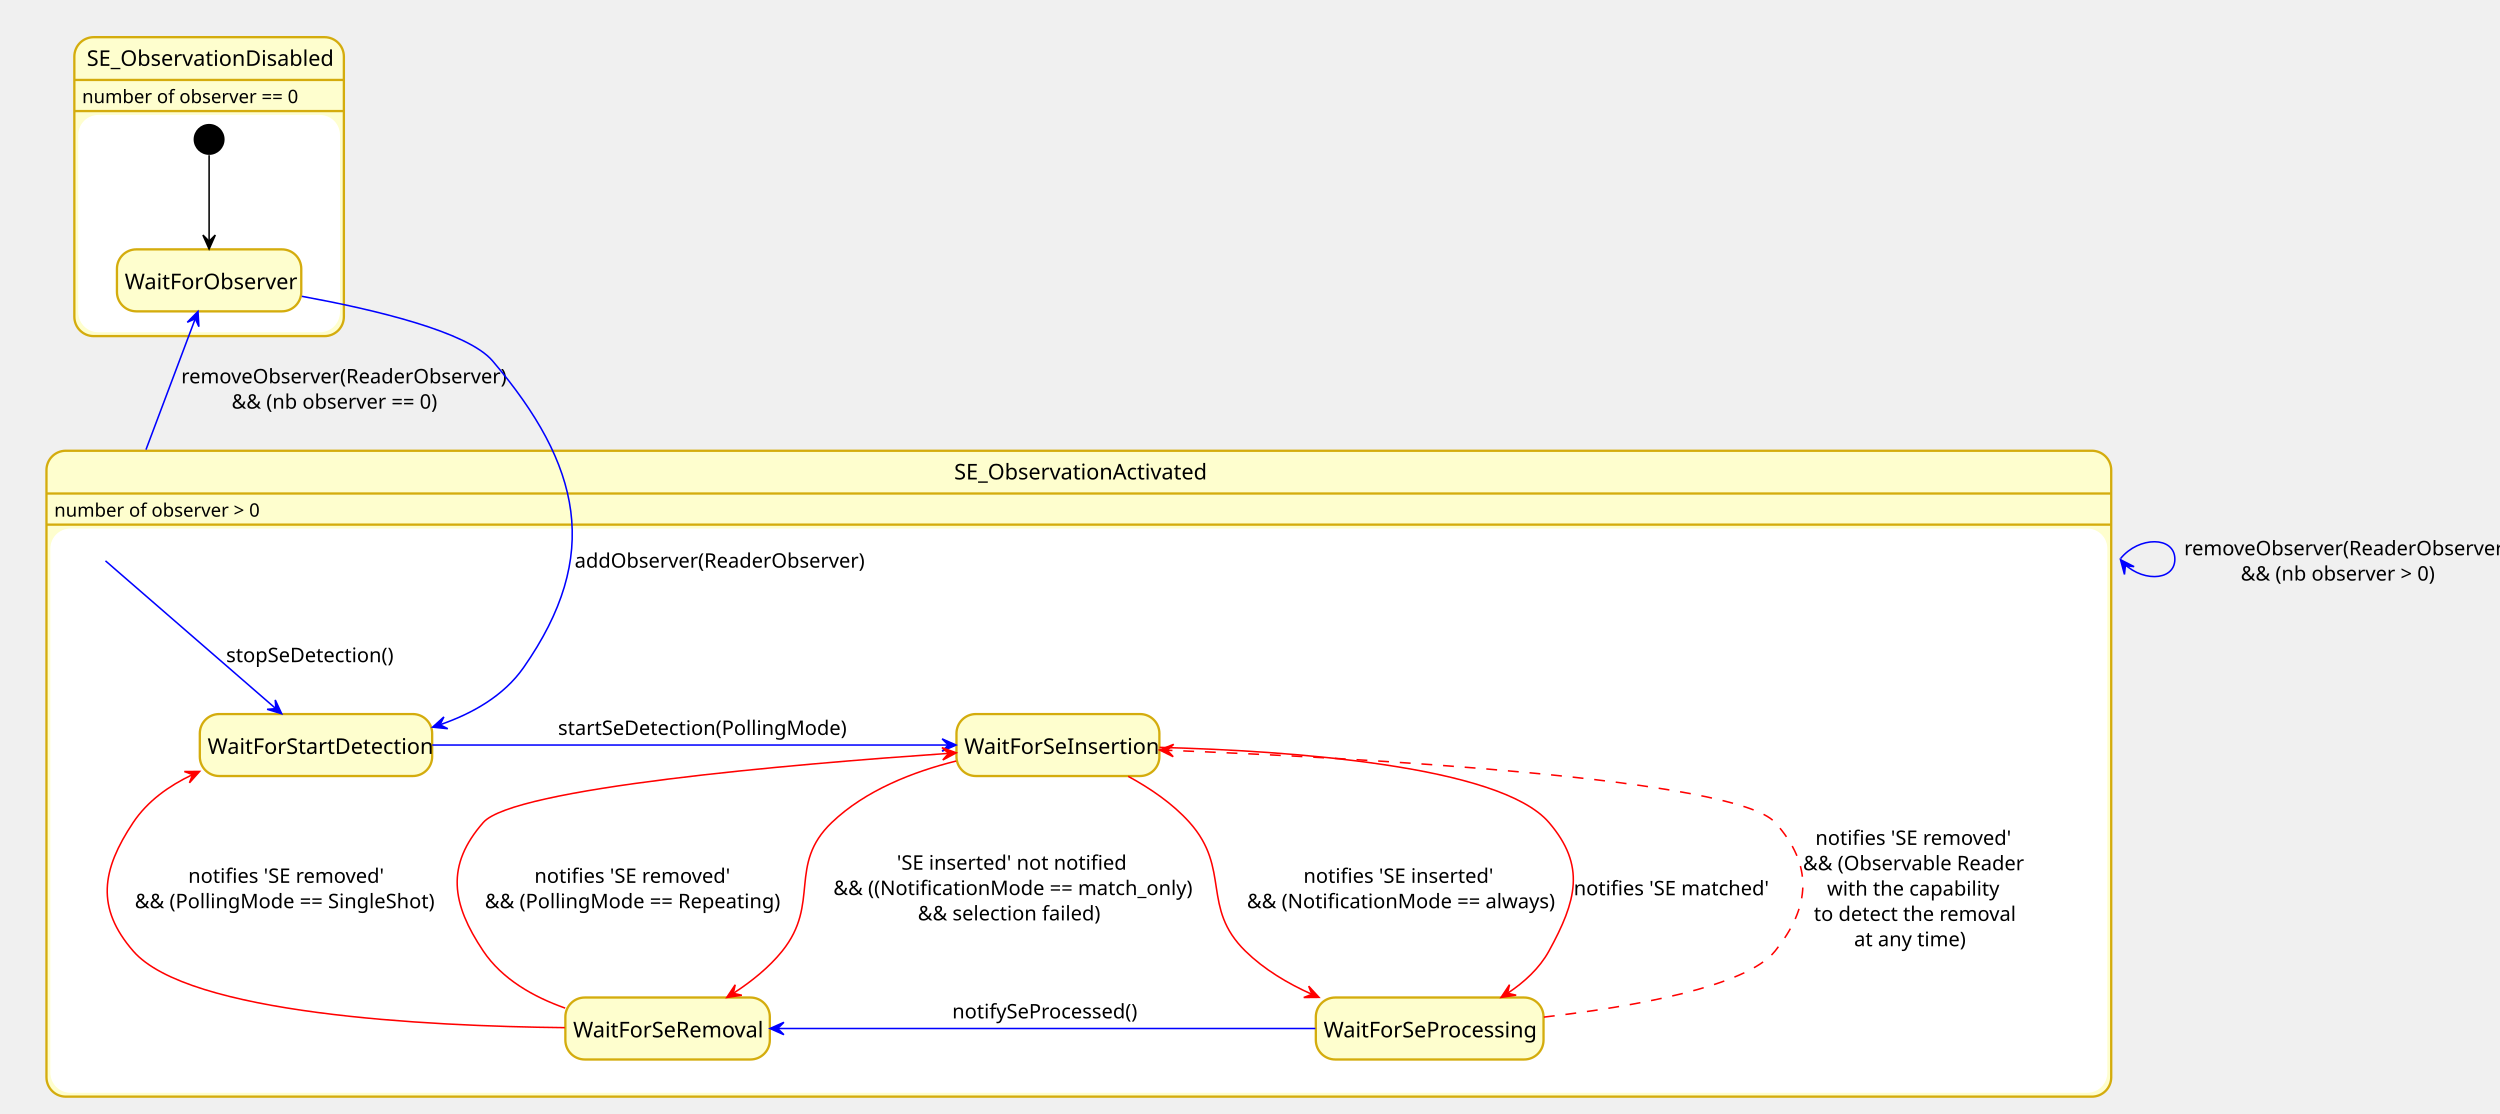
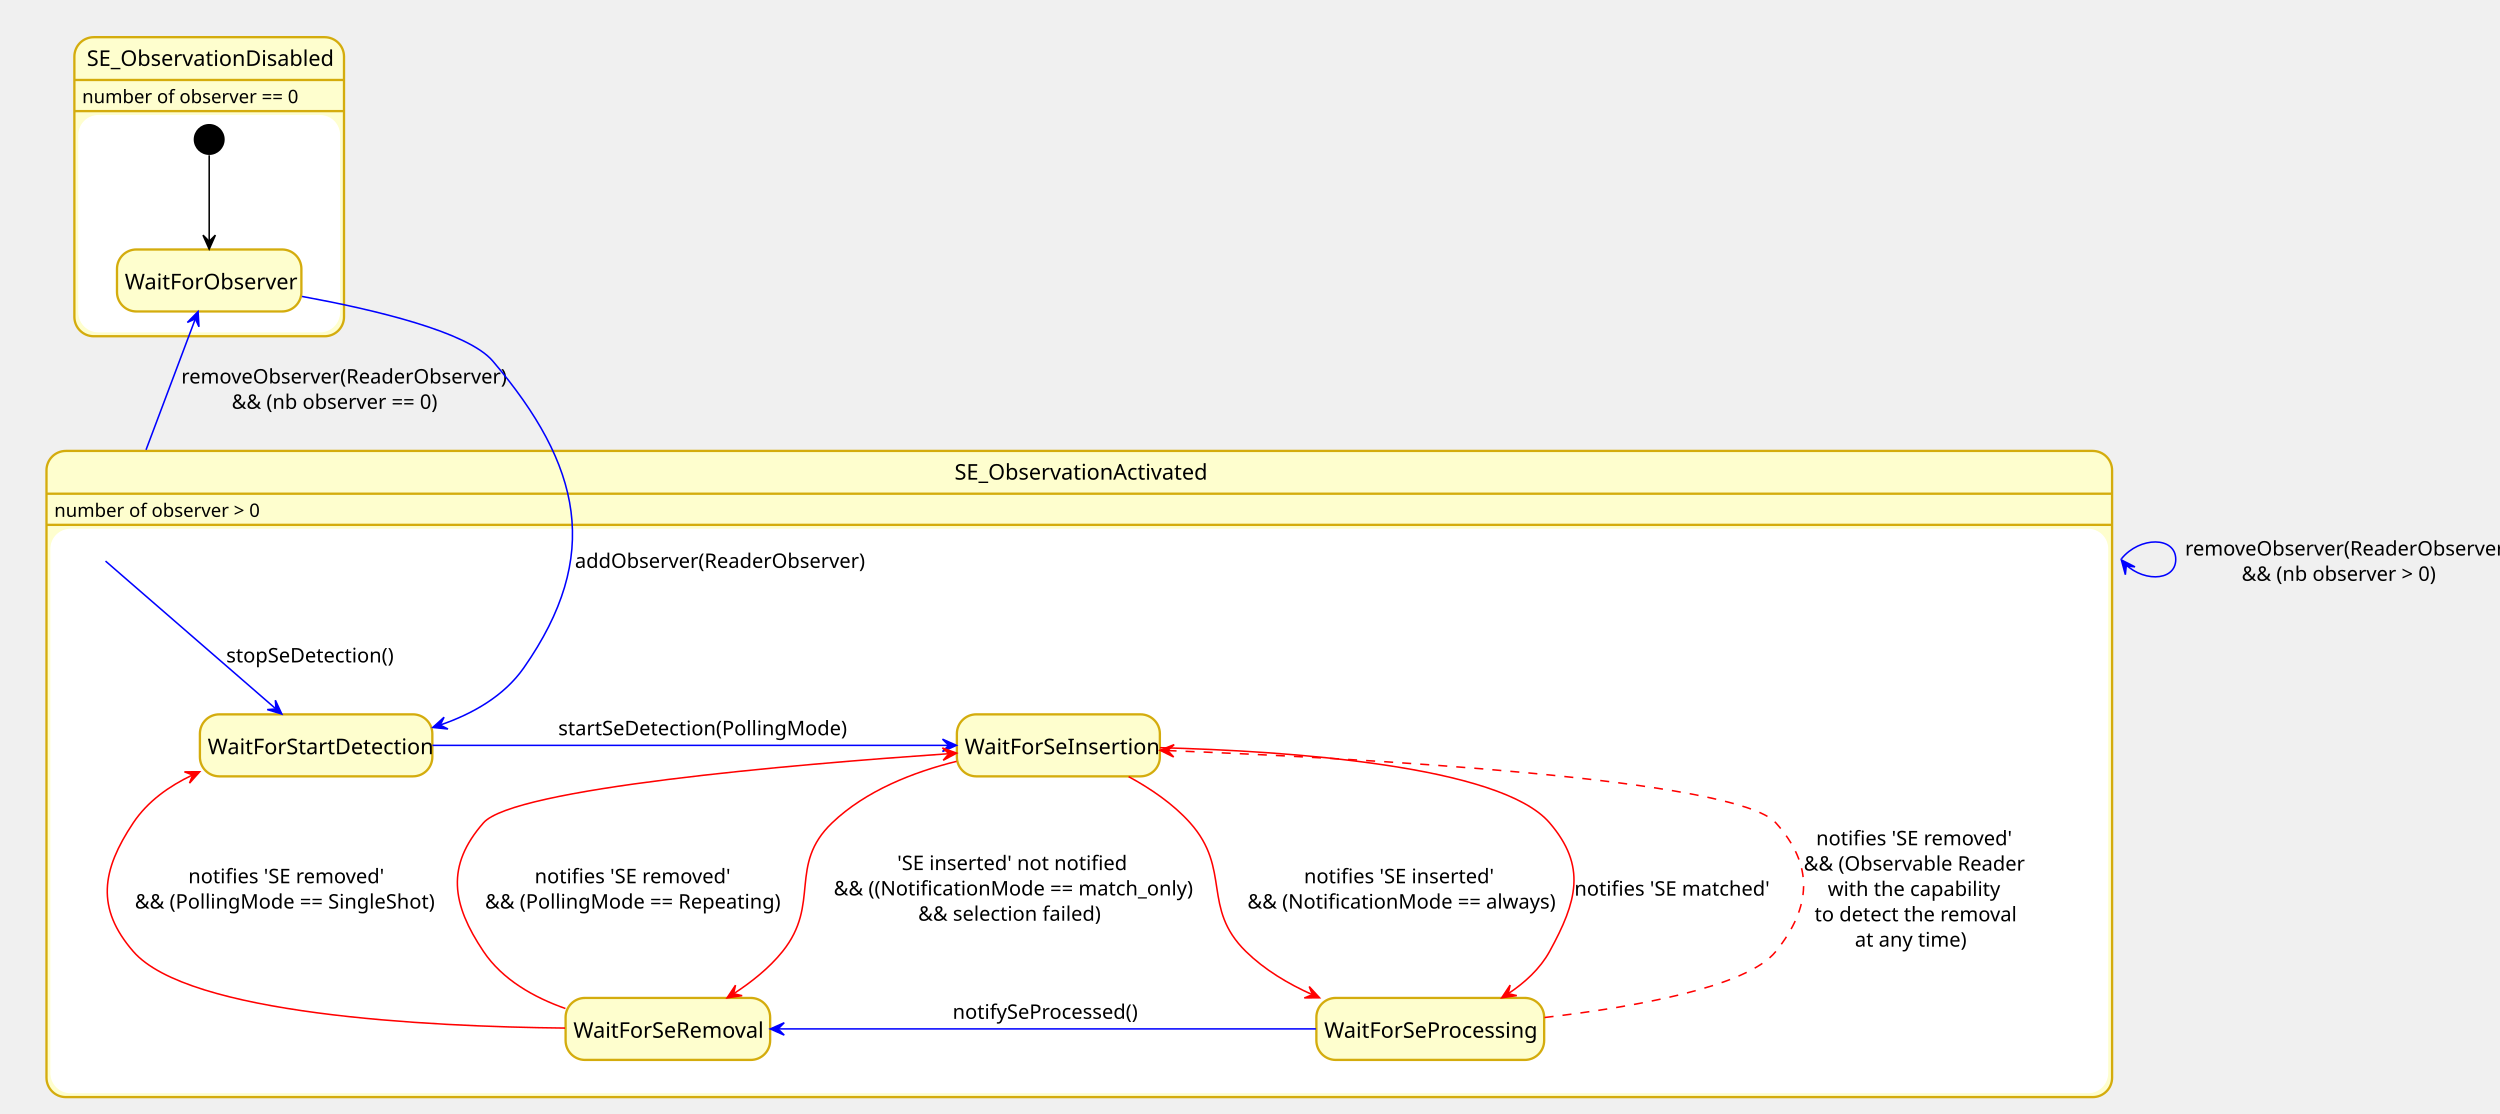
- <svg xmlns="http://www.w3.org/2000/svg" contentScriptType="application/ecmascript" contentStyleType="text/css" height="719px" preserveAspectRatio="none" style="width:1614px;height:719px;" version="1.1" viewBox="0 0 1614 719" width="1614px" zoomAndPan="magnify">
+ <svg xmlns="http://www.w3.org/2000/svg" contentScriptType="application/ecmascript" contentStyleType="text/css" height="862.8px" preserveAspectRatio="none" style="width:1936px;height:862px;" version="1.1" viewBox="0 0 1936 862" width="1936.8px" zoomAndPan="magnify">
  <defs />
  <g>
-     <rect fill="#FEFECE" height="193" rx="12.5" ry="12.5" style="stroke: #D4AC0D; stroke-width: 1.5;" width="174" x="48" y="24" />
-     <rect fill="#FFFFFF" height="139.297" rx="12.5" ry="12.5" style="stroke: #FFFFFF; stroke-width: 1.0;" width="168" x="51" y="74.703" />
-     <line style="stroke: #D4AC0D; stroke-width: 1.5;" x1="48" x2="222" y1="71.703" y2="71.703" />
-     <line style="stroke: #D4AC0D; stroke-width: 1.5;" x1="48" x2="222" y1="51.609" y2="51.609" />
-     <text fill="#000000" font-family="sans-serif" font-size="14" lengthAdjust="spacingAndGlyphs" textLength="158" x="56" y="42.533">SE_ObservationDisabled</text>
-     <text fill="#000000" font-family="sans-serif" font-size="12" lengthAdjust="spacingAndGlyphs" textLength="134" x="53" y="66.566">number of observer == 0</text>
-     <rect fill="#FEFECE" height="417" rx="12.5" ry="12.5" style="stroke: #D4AC0D; stroke-width: 1.5;" width="1333" x="30" y="291" />
-     <rect fill="#FFFFFF" height="363.297" rx="12.5" ry="12.5" style="stroke: #FFFFFF; stroke-width: 1.0;" width="1327" x="33" y="341.703" />
-     <line style="stroke: #D4AC0D; stroke-width: 1.5;" x1="30" x2="1363" y1="338.703" y2="338.703" />
-     <line style="stroke: #D4AC0D; stroke-width: 1.5;" x1="30" x2="1363" y1="318.609" y2="318.609" />
-     <text fill="#000000" font-family="sans-serif" font-size="14" lengthAdjust="spacingAndGlyphs" textLength="161" x="616" y="309.533">SE_ObservationActivated</text>
-     <text fill="#000000" font-family="sans-serif" font-size="12" lengthAdjust="spacingAndGlyphs" textLength="127" x="35" y="333.566">number of observer &gt; 0</text>
-     <ellipse cx="135" cy="90" fill="#000000" rx="10" ry="10" style="stroke: none; stroke-width: 1.0;" />
-     <rect fill="#FEFECE" height="40" rx="12.5" ry="12.5" style="stroke: #D4AC0D; stroke-width: 1.5;" width="119" x="75.5" y="161" />
-     <text fill="#000000" font-family="sans-serif" font-size="14" lengthAdjust="spacingAndGlyphs" textLength="109" x="80.5" y="186.728">WaitForObserver</text>
-     <rect fill="#FEFECE" height="40" rx="12.5" ry="12.5" style="stroke: #D4AC0D; stroke-width: 1.5;" width="150" x="129" y="461" />
-     <text fill="#000000" font-family="sans-serif" font-size="14" lengthAdjust="spacingAndGlyphs" textLength="140" x="134" y="486.728">WaitForStartDetection</text>
-     <rect fill="#FEFECE" height="40" rx="12.5" ry="12.5" style="stroke: #D4AC0D; stroke-width: 1.5;" width="131" x="617.5" y="461" />
-     <text fill="#000000" font-family="sans-serif" font-size="14" lengthAdjust="spacingAndGlyphs" textLength="121" x="622.5" y="486.728">WaitForSeInsertion</text>
-     <rect fill="#FEFECE" height="40" rx="12.5" ry="12.5" style="stroke: #D4AC0D; stroke-width: 1.5;" width="147" x="849.5" y="644" />
-     <text fill="#000000" font-family="sans-serif" font-size="14" lengthAdjust="spacingAndGlyphs" textLength="137" x="854.5" y="669.729">WaitForSeProcessing</text>
-     <rect fill="#FEFECE" height="40" rx="12.5" ry="12.5" style="stroke: #D4AC0D; stroke-width: 1.5;" width="132" x="365" y="644" />
-     <text fill="#000000" font-family="sans-serif" font-size="14" lengthAdjust="spacingAndGlyphs" textLength="122" x="370" y="669.729">WaitForSeRemoval</text>
-     <path d="M135,100.189 C135,113.18 135,137.376 135,155.734 " fill="none" id="*start*SE_ObservationDisabled-&gt;WaitForObserver" style="stroke: #000000; stroke-width: 1.0;" />
-     <polygon fill="#000000" points="135,160.743,139,151.743,135,155.743,131,151.743,135,160.743" style="stroke: #000000; stroke-width: 1.0;" />
-     <path d="M279.107,481 C370.234,481 522.722,481 611.971,481 " fill="none" id="WaitForStartDetection-&gt;WaitForSeInsertion" style="stroke: #0000FF; stroke-width: 1.0;" />
-     <polygon fill="#0000FF" points="617.229,481,608.229,477,612.229,481,608.229,485,617.229,481" style="stroke: #0000FF; stroke-width: 1.0;" />
-     <text fill="#000000" font-family="sans-serif" font-size="13" lengthAdjust="spacingAndGlyphs" textLength="176" x="360.25" y="474.495">startSeDetection(PollingMode)</text>
-     <path d="M728.347,501.198 C742.438,508.858 757.113,518.799 768,531 C794.771,561.002 775.304,585.834 804,614 C815.994,625.772 831.213,634.857 846.727,641.817 " fill="none" id="WaitForSeInsertion-&gt;WaitForSeProcessing" style="stroke: #FF0000; stroke-width: 1.0;" />
-     <polygon fill="#FF0000" points="851.548,643.909,844.886,636.656,846.962,641.918,841.699,643.994,851.548,643.909" style="stroke: #FF0000; stroke-width: 1.0;" />
-     <text fill="#000000" font-family="sans-serif" font-size="13" lengthAdjust="spacingAndGlyphs" textLength="117" x="841.5" y="569.995">notifies 'SE inserted'</text>
-     <text fill="#000000" font-family="sans-serif" font-size="13" lengthAdjust="spacingAndGlyphs" textLength="190" x="805" y="586.347">&amp;&amp; (NotificationMode == always)</text>
-     <path d="M748.599,482.502 C831.796,484.692 968.285,494.006 1000,531 C1024.01,559.006 1017.75,581.663 1000,614 C993.874,625.159 984.011,634.139 973.358,641.21 " fill="none" id="WaitForSeInsertion-&gt;WaitForSeProcessing-1" style="stroke: #FF0000; stroke-width: 1.0;" />
-     <polygon fill="#FF0000" points="969.081,643.926,978.823,642.478,973.302,641.245,974.535,635.725,969.081,643.926" style="stroke: #FF0000; stroke-width: 1.0;" />
-     <text fill="#000000" font-family="sans-serif" font-size="13" lengthAdjust="spacingAndGlyphs" textLength="121" x="1016" y="577.995">notifies 'SE matched'</text>
-     <path d="M996.743,656.637 C1054.26,649.966 1127.4,637.129 1146,614 C1169.12,585.253 1170.67,558.423 1146,531 C1120.27,502.404 876.795,489.242 753.632,484.372 " fill="none" id="WaitForSeProcessing-&gt;WaitForSeInsertion" style="stroke: #FF0000; stroke-width: 1.0; stroke-dasharray: 7.0,7.0;" />
-     <polygon fill="#FF0000" points="748.58,484.174,757.417,488.523,753.576,484.37,757.73,480.529,748.58,484.174" style="stroke: #FF0000; stroke-width: 1.0;" />
-     <text fill="#000000" font-family="sans-serif" font-size="13" lengthAdjust="spacingAndGlyphs" textLength="119" x="1172" y="545.495">notifies 'SE removed'</text>
-     <text fill="#000000" font-family="sans-serif" font-size="13" lengthAdjust="spacingAndGlyphs" textLength="135" x="1164" y="561.847">&amp;&amp; (Observable Reader</text>
-     <text fill="#000000" font-family="sans-serif" font-size="13" lengthAdjust="spacingAndGlyphs" textLength="104" x="1179.5" y="578.198">with the capability</text>
-     <text fill="#000000" font-family="sans-serif" font-size="13" lengthAdjust="spacingAndGlyphs" textLength="121" x="1171" y="594.55">to detect the removal</text>
-     <text fill="#000000" font-family="sans-serif" font-size="13" lengthAdjust="spacingAndGlyphs" textLength="69" x="1197" y="610.901">at any time)</text>
-     <path d="M617.292,491.327 C589.561,498.225 558.733,510.206 537,531 C508.433,558.332 529.766,583.183 505,614 C496.479,624.603 485.035,633.721 473.697,641.116 " fill="none" id="WaitForSeInsertion-&gt;WaitForSeRemoval" style="stroke: #FF0000; stroke-width: 1.0;" />
-     <polygon fill="#FF0000" points="469.194,643.969,478.937,642.531,473.418,641.293,474.656,635.774,469.194,643.969" style="stroke: #FF0000; stroke-width: 1.0;" />
-     <text fill="#000000" font-family="sans-serif" font-size="13" lengthAdjust="spacingAndGlyphs" textLength="139" x="579" y="561.495">'SE inserted' not notified</text>
-     <text fill="#000000" font-family="sans-serif" font-size="13" lengthAdjust="spacingAndGlyphs" textLength="221" x="538" y="577.847">&amp;&amp; ((NotificationMode == match_only)</text>
-     <text fill="#000000" font-family="sans-serif" font-size="13" lengthAdjust="spacingAndGlyphs" textLength="112" x="592.5" y="594.198">&amp;&amp; selection failed)</text>
-     <path d="M612.273,486.381 C510.156,493.436 331.452,508.81 312,531 C287.683,558.74 291.474,583.349 312,614 C324.184,632.193 344.478,643.638 364.888,650.835 " fill="none" id="WaitForSeInsertion&lt;-WaitForSeRemoval" style="stroke: #FF0000; stroke-width: 1.0;" />
-     <polygon fill="#FF0000" points="617.378,486.03,608.125,482.656,612.39,486.373,608.673,490.638,617.378,486.03" style="stroke: #FF0000; stroke-width: 1.0;" />
-     <text fill="#000000" font-family="sans-serif" font-size="13" lengthAdjust="spacingAndGlyphs" textLength="119" x="345" y="569.995">notifies 'SE removed'</text>
-     <text fill="#000000" font-family="sans-serif" font-size="13" lengthAdjust="spacingAndGlyphs" textLength="183" x="313" y="586.347">&amp;&amp; (PollingMode == Repeating)</text>
-     <path d="M502.271,664 C594.791,664 755.467,664 849.206,664 " fill="none" id="WaitForSeRemoval&lt;-WaitForSeProcessing" style="stroke: #0000FF; stroke-width: 1.0;" />
-     <polygon fill="#0000FF" points="497.098,664,506.098,668,502.098,664,506.098,660,497.098,664" style="stroke: #0000FF; stroke-width: 1.0;" />
-     <text fill="#000000" font-family="sans-serif" font-size="13" lengthAdjust="spacingAndGlyphs" textLength="117" x="614.75" y="657.495">notifySeProcessed()</text>
-     <path d="M124.16,500.163 C109.102,507.29 95.208,517.206 86,531 C65.519,561.681 61.819,586.142 86,614 C121.344,654.718 274.731,662.489 364.642,663.454 " fill="none" id="WaitForStartDetection&lt;-WaitForSeRemoval" style="stroke: #FF0000; stroke-width: 1.0;" />
-     <polygon fill="#FF0000" points="128.867,498.04,119.018,498.097,124.31,500.097,122.31,505.389,128.867,498.04" style="stroke: #FF0000; stroke-width: 1.0;" />
-     <text fill="#000000" font-family="sans-serif" font-size="13" lengthAdjust="spacingAndGlyphs" textLength="119" x="121.5" y="569.995">notifies 'SE removed'</text>
-     <text fill="#000000" font-family="sans-serif" font-size="13" lengthAdjust="spacingAndGlyphs" textLength="188" x="87" y="586.347">&amp;&amp; (PollingMode == SingleShot)</text>
-     <path d="M126.056,205.76 C121.568,217.683 115.776,233.072 109.592,249.501 C106.5,257.715 103.311,266.189 100.137,274.62 C98.551,278.835 96.968,283.04 95.404,287.196 C95.013,288.235 94.623,289.271 94.234,290.303 " fill="none" id="WaitForObserver&lt;-SE_ObservationActivated" style="stroke: #0000FF; stroke-width: 1.0;" />
-     <polygon fill="#0000FF" points="127.83,201.049,120.915,208.062,126.068,205.728,128.402,210.881,127.83,201.049" style="stroke: #0000FF; stroke-width: 1.0;" />
-     <text fill="#000000" font-family="sans-serif" font-size="13" lengthAdjust="spacingAndGlyphs" textLength="192" x="117" y="247.495">removeObserver(ReaderObserver)</text>
-     <text fill="#000000" font-family="sans-serif" font-size="13" lengthAdjust="spacingAndGlyphs" textLength="127" x="149.5" y="263.847">&amp;&amp; (nb observer == 0)</text>
-     <path d="M194.899,191.299 C241.9,199.887 301.973,214.158 318,233 C375.306,300.373 388.677,358.51 338,431 C325.267,449.213 305.002,460.679 284.047,467.889 " fill="none" id="WaitForObserver-&gt;WaitForStartDetection" style="stroke: #0000FF; stroke-width: 1.0;" />
-     <polygon fill="#0000FF" points="279.284,469.453,289.083,470.445,284.034,467.893,286.587,462.844,279.284,469.453" style="stroke: #0000FF; stroke-width: 1.0;" />
-     <text fill="#000000" font-family="sans-serif" font-size="13" lengthAdjust="spacingAndGlyphs" textLength="172" x="371" y="366.495">addObserver(ReaderObserver)</text>
-     <path d="M1369,360.651 C1380.875,346.001 1404.082,346.117 1404.082,361 C1404.082,375.883 1380.875,375.999 1369,361.349 " fill="none" id="SE_ObservationActivated-&gt;SE_ObservationActivated" style="stroke: #0000FF; stroke-width: 1.0;" />
-     <polygon fill="#0000FF" points="1369,361.349,1371.56,370.859,1372.149,365.233,1377.775,365.822,1369,361.349" style="stroke: #0000FF; stroke-width: 1.0;" />
-     <text fill="#000000" font-family="sans-serif" font-size="13" lengthAdjust="spacingAndGlyphs" textLength="192" x="1410.082" y="358.495">removeObserver(ReaderObserver)</text>
-     <text fill="#000000" font-family="sans-serif" font-size="13" lengthAdjust="spacingAndGlyphs" textLength="119" x="1446.582" y="374.847">&amp;&amp; (nb observer &gt; 0)</text>
-     <path d="M68.099,362.086 C71.04,364.638 139.103,423.692 177.766,457.238 " fill="none" id="SE_ObservationActivated-&gt;WaitForStartDetection" style="stroke: #0000FF; stroke-width: 1.0;" />
-     <polygon fill="#0000FF" points="181.87,460.799,177.695,451.879,178.094,457.522,172.451,457.921,181.87,460.799" style="stroke: #0000FF; stroke-width: 1.0;" />
-     <text fill="#000000" font-family="sans-serif" font-size="13" lengthAdjust="spacingAndGlyphs" textLength="104" x="146" y="427.495">stopSeDetection()</text>
+     <rect fill="#FEFECE" height="231.6" rx="15" ry="15" style="stroke: #D4AC0D; stroke-width: 1.8;" width="208.8" x="57.6" y="28.8" />
+     <rect fill="#FFFFFF" height="167.156" rx="15" ry="15" style="stroke: #FFFFFF; stroke-width: 1.2;" width="201.6" x="61.2" y="89.644" />
+     <line style="stroke: #D4AC0D; stroke-width: 1.8;" x1="57.6" x2="266.4" y1="86.044" y2="86.044" />
+     <line style="stroke: #D4AC0D; stroke-width: 1.8;" x1="57.6" x2="266.4" y1="61.931" y2="61.931" />
+     <text fill="#000000" font-family="sans-serif" font-size="16.8" lengthAdjust="spacingAndGlyphs" textLength="189.6" x="67.2" y="51.04">SE_ObservationDisabled</text>
+     <text fill="#000000" font-family="sans-serif" font-size="14.4" lengthAdjust="spacingAndGlyphs" textLength="160.8" x="63.6" y="79.88">number of observer == 0</text>
+     <rect fill="#FEFECE" height="500.4" rx="15" ry="15" style="stroke: #D4AC0D; stroke-width: 1.8;" width="1599.6" x="36" y="349.2" />
+     <rect fill="#FFFFFF" height="435.956" rx="15" ry="15" style="stroke: #FFFFFF; stroke-width: 1.2;" width="1592.4" x="39.6" y="410.044" />
+     <line style="stroke: #D4AC0D; stroke-width: 1.8;" x1="36" x2="1635.6" y1="406.444" y2="406.444" />
+     <line style="stroke: #D4AC0D; stroke-width: 1.8;" x1="36" x2="1635.6" y1="382.331" y2="382.331" />
+     <text fill="#000000" font-family="sans-serif" font-size="16.8" lengthAdjust="spacingAndGlyphs" textLength="193.2" x="739.2" y="371.44">SE_ObservationActivated</text>
+     <text fill="#000000" font-family="sans-serif" font-size="14.4" lengthAdjust="spacingAndGlyphs" textLength="152.4" x="42" y="400.28">number of observer &gt; 0</text>
+     <ellipse cx="162" cy="108" fill="#000000" rx="12" ry="12" style="stroke: none; stroke-width: 1.2;" />
+     <rect fill="#FEFECE" height="48" rx="15" ry="15" style="stroke: #D4AC0D; stroke-width: 1.8;" width="142.8" x="90.6" y="193.2" />
+     <text fill="#000000" font-family="sans-serif" font-size="16.8" lengthAdjust="spacingAndGlyphs" textLength="130.8" x="96.6" y="224.074">WaitForObserver</text>
+     <rect fill="#FEFECE" height="48" rx="15" ry="15" style="stroke: #D4AC0D; stroke-width: 1.8;" width="180" x="154.8" y="553.2" />
+     <text fill="#000000" font-family="sans-serif" font-size="16.8" lengthAdjust="spacingAndGlyphs" textLength="168" x="160.8" y="584.074">WaitForStartDetection</text>
+     <rect fill="#FEFECE" height="48" rx="15" ry="15" style="stroke: #D4AC0D; stroke-width: 1.8;" width="157.2" x="741" y="553.2" />
+     <text fill="#000000" font-family="sans-serif" font-size="16.8" lengthAdjust="spacingAndGlyphs" textLength="145.2" x="747" y="584.074">WaitForSeInsertion</text>
+     <rect fill="#FEFECE" height="48" rx="15" ry="15" style="stroke: #D4AC0D; stroke-width: 1.8;" width="176.4" x="1019.4" y="772.8" />
+     <text fill="#000000" font-family="sans-serif" font-size="16.8" lengthAdjust="spacingAndGlyphs" textLength="164.4" x="1025.4" y="803.674">WaitForSeProcessing</text>
+     <rect fill="#FEFECE" height="48" rx="15" ry="15" style="stroke: #D4AC0D; stroke-width: 1.8;" width="158.4" x="438" y="772.8" />
+     <text fill="#000000" font-family="sans-serif" font-size="16.8" lengthAdjust="spacingAndGlyphs" textLength="146.4" x="444" y="803.674">WaitForSeRemoval</text>
+     <path d="M162,120.227 C162,135.816 162,164.851 162,186.881 " fill="none" id="*start*SE_ObservationDisabled-&gt;WaitForObserver" style="stroke: #000000; stroke-width: 1.2;" />
+     <polygon fill="#000000" points="162,192.892,166.8,182.092,162,186.892,157.2,182.092,162,192.892" style="stroke: #000000; stroke-width: 1.2;" />
+     <path d="M334.928,577.2 C444.281,577.2 627.266,577.2 734.365,577.2 " fill="none" id="WaitForStartDetection-&gt;WaitForSeInsertion" style="stroke: #0000FF; stroke-width: 1.2;" />
+     <polygon fill="#0000FF" points="740.675,577.2,729.875,572.4,734.675,577.2,729.875,582,740.675,577.2" style="stroke: #0000FF; stroke-width: 1.2;" />
+     <text fill="#000000" font-family="sans-serif" font-size="15.6" lengthAdjust="spacingAndGlyphs" textLength="211.2" x="432.3" y="569.394">startSeDetection(PollingMode)</text>
+     <path d="M874.016,601.438 C890.926,610.63 908.536,622.559 921.6,637.2 C953.725,673.202 930.365,703.001 964.8,736.8 C979.193,750.926 997.456,761.828 1016.072,770.18 " fill="none" id="WaitForSeInsertion-&gt;WaitForSeProcessing" style="stroke: #FF0000; stroke-width: 1.2;" />
+     <polygon fill="#FF0000" points="1021.858,772.691,1013.863,763.987,1016.354,770.302,1010.039,772.793,1021.858,772.691" style="stroke: #FF0000; stroke-width: 1.2;" />
+     <text fill="#000000" font-family="sans-serif" font-size="15.6" lengthAdjust="spacingAndGlyphs" textLength="140.4" x="1009.8" y="683.994">notifies 'SE inserted'</text>
+     <text fill="#000000" font-family="sans-serif" font-size="15.6" lengthAdjust="spacingAndGlyphs" textLength="228" x="966" y="703.616">&amp;&amp; (NotificationMode == always)</text>
+     <path d="M898.319,579.002 C998.155,581.63 1161.942,592.807 1200,637.2 C1228.812,670.807 1221.3,697.996 1200,736.8 C1192.649,750.191 1180.813,760.967 1168.03,769.452 " fill="none" id="WaitForSeInsertion-&gt;WaitForSeProcessing-1" style="stroke: #FF0000; stroke-width: 1.2;" />
+     <polygon fill="#FF0000" points="1162.897,772.711,1174.588,770.974,1167.963,769.495,1169.442,762.87,1162.897,772.711" style="stroke: #FF0000; stroke-width: 1.2;" />
+     <text fill="#000000" font-family="sans-serif" font-size="15.6" lengthAdjust="spacingAndGlyphs" textLength="145.2" x="1219.2" y="693.594">notifies 'SE matched'</text>
+     <path d="M1196.092,787.965 C1265.112,779.959 1352.88,764.555 1375.2,736.8 C1402.944,702.304 1404.804,670.108 1375.2,637.2 C1344.324,602.885 1052.154,587.09 904.358,581.246 " fill="none" id="WaitForSeProcessing-&gt;WaitForSeInsertion" style="stroke: #FF0000; stroke-width: 1.2; stroke-dasharray: 7.0,7.0;" />
+     <polygon fill="#FF0000" points="898.296,581.009,908.9,586.228,904.291,581.244,909.276,576.635,898.296,581.009" style="stroke: #FF0000; stroke-width: 1.2;" />
+     <text fill="#000000" font-family="sans-serif" font-size="15.6" lengthAdjust="spacingAndGlyphs" textLength="142.8" x="1406.4" y="654.594">notifies 'SE removed'</text>
+     <text fill="#000000" font-family="sans-serif" font-size="15.6" lengthAdjust="spacingAndGlyphs" textLength="162" x="1396.8" y="674.216">&amp;&amp; (Observable Reader</text>
+     <text fill="#000000" font-family="sans-serif" font-size="15.6" lengthAdjust="spacingAndGlyphs" textLength="124.8" x="1415.4" y="693.838">with the capability</text>
+     <text fill="#000000" font-family="sans-serif" font-size="15.6" lengthAdjust="spacingAndGlyphs" textLength="145.2" x="1405.2" y="713.46">to detect the removal</text>
+     <text fill="#000000" font-family="sans-serif" font-size="15.6" lengthAdjust="spacingAndGlyphs" textLength="82.8" x="1436.4" y="733.082">at any time)</text>
+     <path d="M740.75,589.592 C707.473,597.87 670.48,612.247 644.4,637.2 C610.12,669.998 635.719,699.82 606,736.8 C595.775,749.524 582.042,760.465 568.436,769.339 " fill="none" id="WaitForSeInsertion-&gt;WaitForSeRemoval" style="stroke: #FF0000; stroke-width: 1.2;" />
+     <polygon fill="#FF0000" points="563.033,772.763,574.725,771.038,568.101,769.552,569.587,762.928,563.033,772.763" style="stroke: #FF0000; stroke-width: 1.2;" />
+     <text fill="#000000" font-family="sans-serif" font-size="15.6" lengthAdjust="spacingAndGlyphs" textLength="166.8" x="694.8" y="673.794">'SE inserted' not notified</text>
+     <text fill="#000000" font-family="sans-serif" font-size="15.6" lengthAdjust="spacingAndGlyphs" textLength="265.2" x="645.6" y="693.416">&amp;&amp; ((NotificationMode == match_only)</text>
+     <text fill="#000000" font-family="sans-serif" font-size="15.6" lengthAdjust="spacingAndGlyphs" textLength="134.4" x="711" y="713.038">&amp;&amp; selection failed)</text>
+     <path d="M734.728,583.657 C612.187,592.123 397.742,610.572 374.4,637.2 C345.22,670.488 349.769,700.019 374.4,736.8 C389.021,758.631 413.374,772.365 437.866,781.001 " fill="none" id="WaitForSeInsertion&lt;-WaitForSeRemoval" style="stroke: #FF0000; stroke-width: 1.2;" />
+     <polygon fill="#FF0000" points="740.854,583.236,729.75,579.188,734.868,583.647,730.408,588.765,740.854,583.236" style="stroke: #FF0000; stroke-width: 1.2;" />
+     <text fill="#000000" font-family="sans-serif" font-size="15.6" lengthAdjust="spacingAndGlyphs" textLength="142.8" x="414" y="683.994">notifies 'SE removed'</text>
+     <text fill="#000000" font-family="sans-serif" font-size="15.6" lengthAdjust="spacingAndGlyphs" textLength="219.6" x="375.6" y="703.616">&amp;&amp; (PollingMode == Repeating)</text>
+     <path d="M602.725,796.8 C713.749,796.8 906.56,796.8 1019.047,796.8 " fill="none" id="WaitForSeRemoval&lt;-WaitForSeProcessing" style="stroke: #0000FF; stroke-width: 1.2;" />
+     <polygon fill="#0000FF" points="596.518,796.8,607.318,801.6,602.518,796.8,607.318,792,596.518,796.8" style="stroke: #0000FF; stroke-width: 1.2;" />
+     <text fill="#000000" font-family="sans-serif" font-size="15.6" lengthAdjust="spacingAndGlyphs" textLength="140.4" x="737.7" y="788.994">notifySeProcessed()</text>
+     <path d="M148.992,600.196 C130.922,608.748 114.249,620.647 103.2,637.2 C78.623,674.017 74.183,703.37 103.2,736.8 C145.613,785.662 329.677,794.987 437.57,796.144 " fill="none" id="WaitForStartDetection&lt;-WaitForSeRemoval" style="stroke: #FF0000; stroke-width: 1.2;" />
+     <polygon fill="#FF0000" points="154.64,597.648,142.822,597.717,149.172,600.117,146.772,606.466,154.64,597.648" style="stroke: #FF0000; stroke-width: 1.2;" />
+     <text fill="#000000" font-family="sans-serif" font-size="15.6" lengthAdjust="spacingAndGlyphs" textLength="142.8" x="145.8" y="683.994">notifies 'SE removed'</text>
+     <text fill="#000000" font-family="sans-serif" font-size="15.6" lengthAdjust="spacingAndGlyphs" textLength="225.6" x="104.4" y="703.616">&amp;&amp; (PollingMode == SingleShot)</text>
+     <path d="M151.267,246.912 C145.882,261.22 138.931,279.687 131.511,299.401 C127.8,309.258 123.973,319.427 120.165,329.544 C118.261,334.603 116.362,339.648 114.485,344.635 C114.015,345.882 113.547,347.125 113.081,348.363 " fill="none" id="WaitForObserver&lt;-SE_ObservationActivated" style="stroke: #0000FF; stroke-width: 1.2;" />
+     <polygon fill="#0000FF" points="153.396,241.259,145.099,249.675,151.282,246.874,154.083,253.058,153.396,241.259" style="stroke: #0000FF; stroke-width: 1.2;" />
+     <text fill="#000000" font-family="sans-serif" font-size="15.6" lengthAdjust="spacingAndGlyphs" textLength="230.4" x="140.4" y="296.994">removeObserver(ReaderObserver)</text>
+     <text fill="#000000" font-family="sans-serif" font-size="15.6" lengthAdjust="spacingAndGlyphs" textLength="152.4" x="179.4" y="316.616">&amp;&amp; (nb observer == 0)</text>
+     <path d="M233.879,229.559 C290.28,239.864 362.368,256.99 381.6,279.6 C450.367,360.448 466.412,430.212 405.6,517.2 C390.32,539.056 366.002,552.815 340.856,561.467 " fill="none" id="WaitForObserver-&gt;WaitForStartDetection" style="stroke: #0000FF; stroke-width: 1.2;" />
+     <polygon fill="#0000FF" points="335.141,563.344,346.899,564.534,340.841,561.471,343.904,555.413,335.141,563.344" style="stroke: #0000FF; stroke-width: 1.2;" />
+     <text fill="#000000" font-family="sans-serif" font-size="15.6" lengthAdjust="spacingAndGlyphs" textLength="206.4" x="445.2" y="439.794">addObserver(ReaderObserver)</text>
+     <path d="M1642.8,432.781 C1657.05,415.201 1684.898,415.34 1684.898,433.2 C1684.898,451.06 1657.05,451.199 1642.8,433.619 " fill="none" id="SE_ObservationActivated-&gt;SE_ObservationActivated" style="stroke: #0000FF; stroke-width: 1.2;" />
+     <polygon fill="#0000FF" points="1642.8,433.619,1645.872,445.031,1646.578,438.28,1653.33,438.986,1642.8,433.619" style="stroke: #0000FF; stroke-width: 1.2;" />
+     <text fill="#000000" font-family="sans-serif" font-size="15.6" lengthAdjust="spacingAndGlyphs" textLength="230.4" x="1692.098" y="430.194">removeObserver(ReaderObserver)</text>
+     <text fill="#000000" font-family="sans-serif" font-size="15.6" lengthAdjust="spacingAndGlyphs" textLength="142.8" x="1735.898" y="449.816">&amp;&amp; (nb observer &gt; 0)</text>
+     <path d="M81.718,434.503 C85.248,437.566 166.924,508.43 213.319,548.686 " fill="none" id="SE_ObservationActivated-&gt;WaitForStartDetection" style="stroke: #0000FF; stroke-width: 1.2;" />
+     <polygon fill="#0000FF" points="218.244,552.959,213.234,542.255,213.713,549.026,206.941,549.505,218.244,552.959" style="stroke: #0000FF; stroke-width: 1.2;" />
+     <text fill="#000000" font-family="sans-serif" font-size="15.6" lengthAdjust="spacingAndGlyphs" textLength="124.8" x="175.2" y="512.994">stopSeDetection()</text>
  </g>
</svg>
